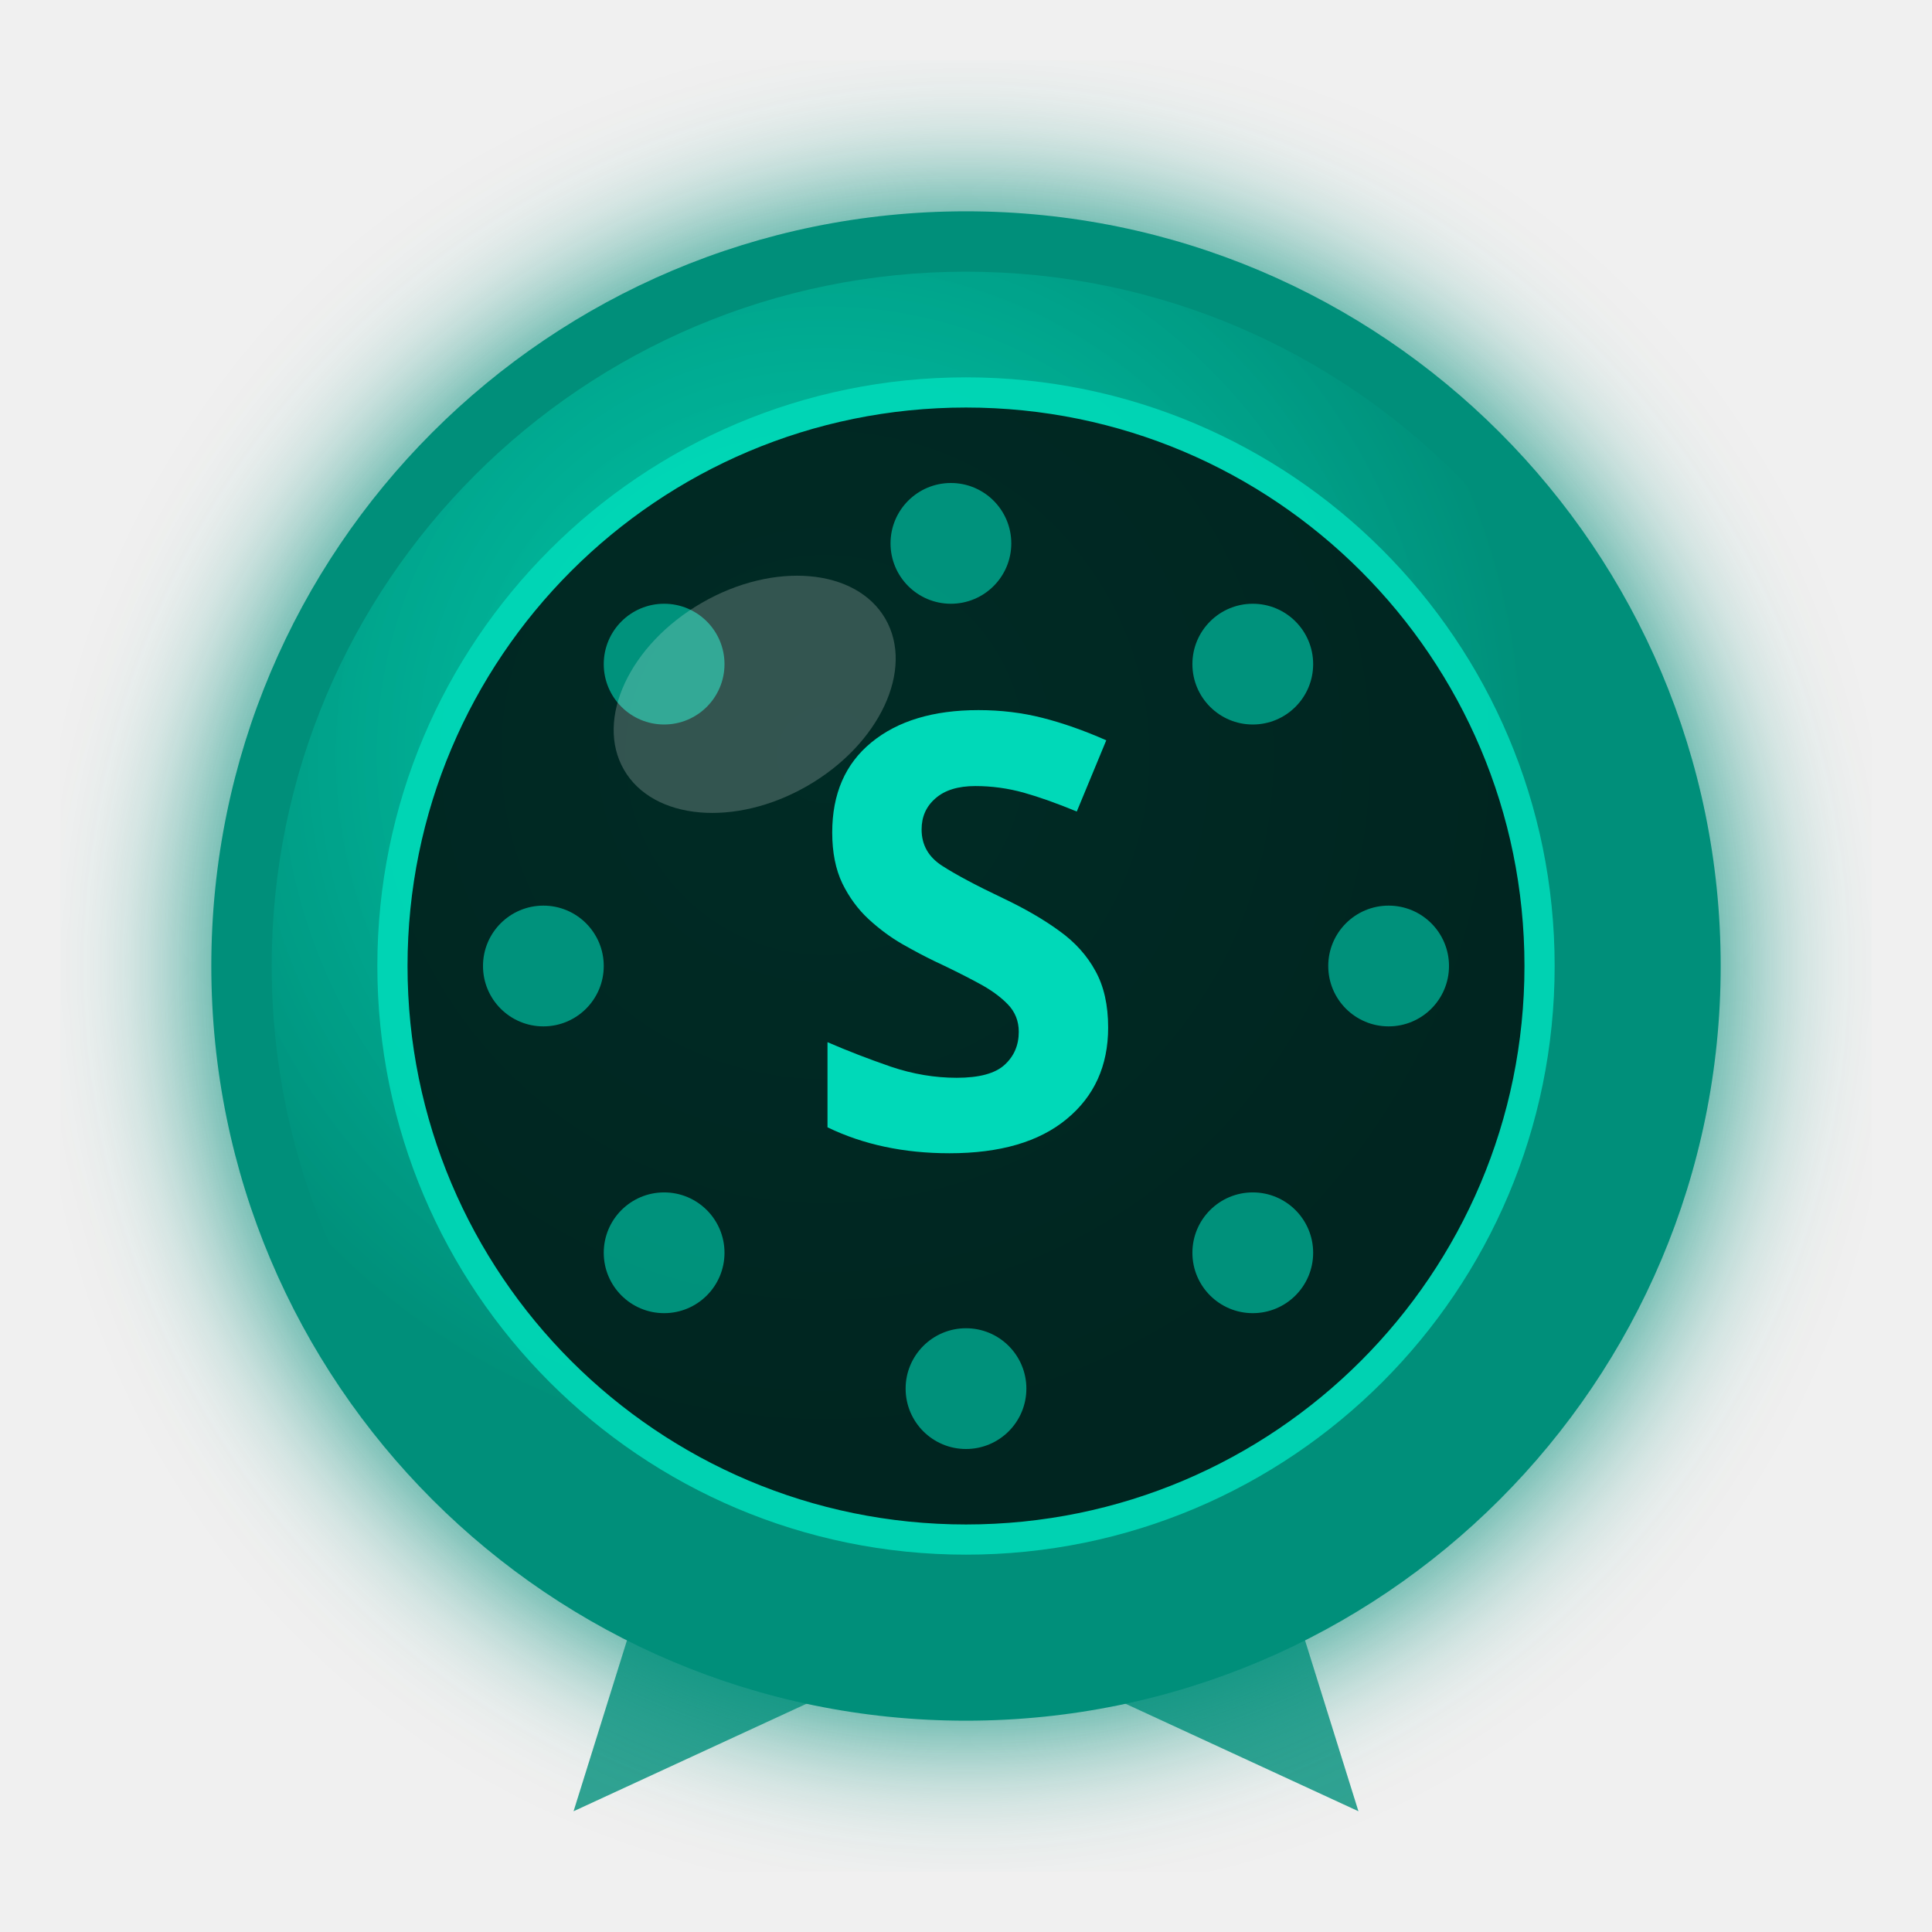
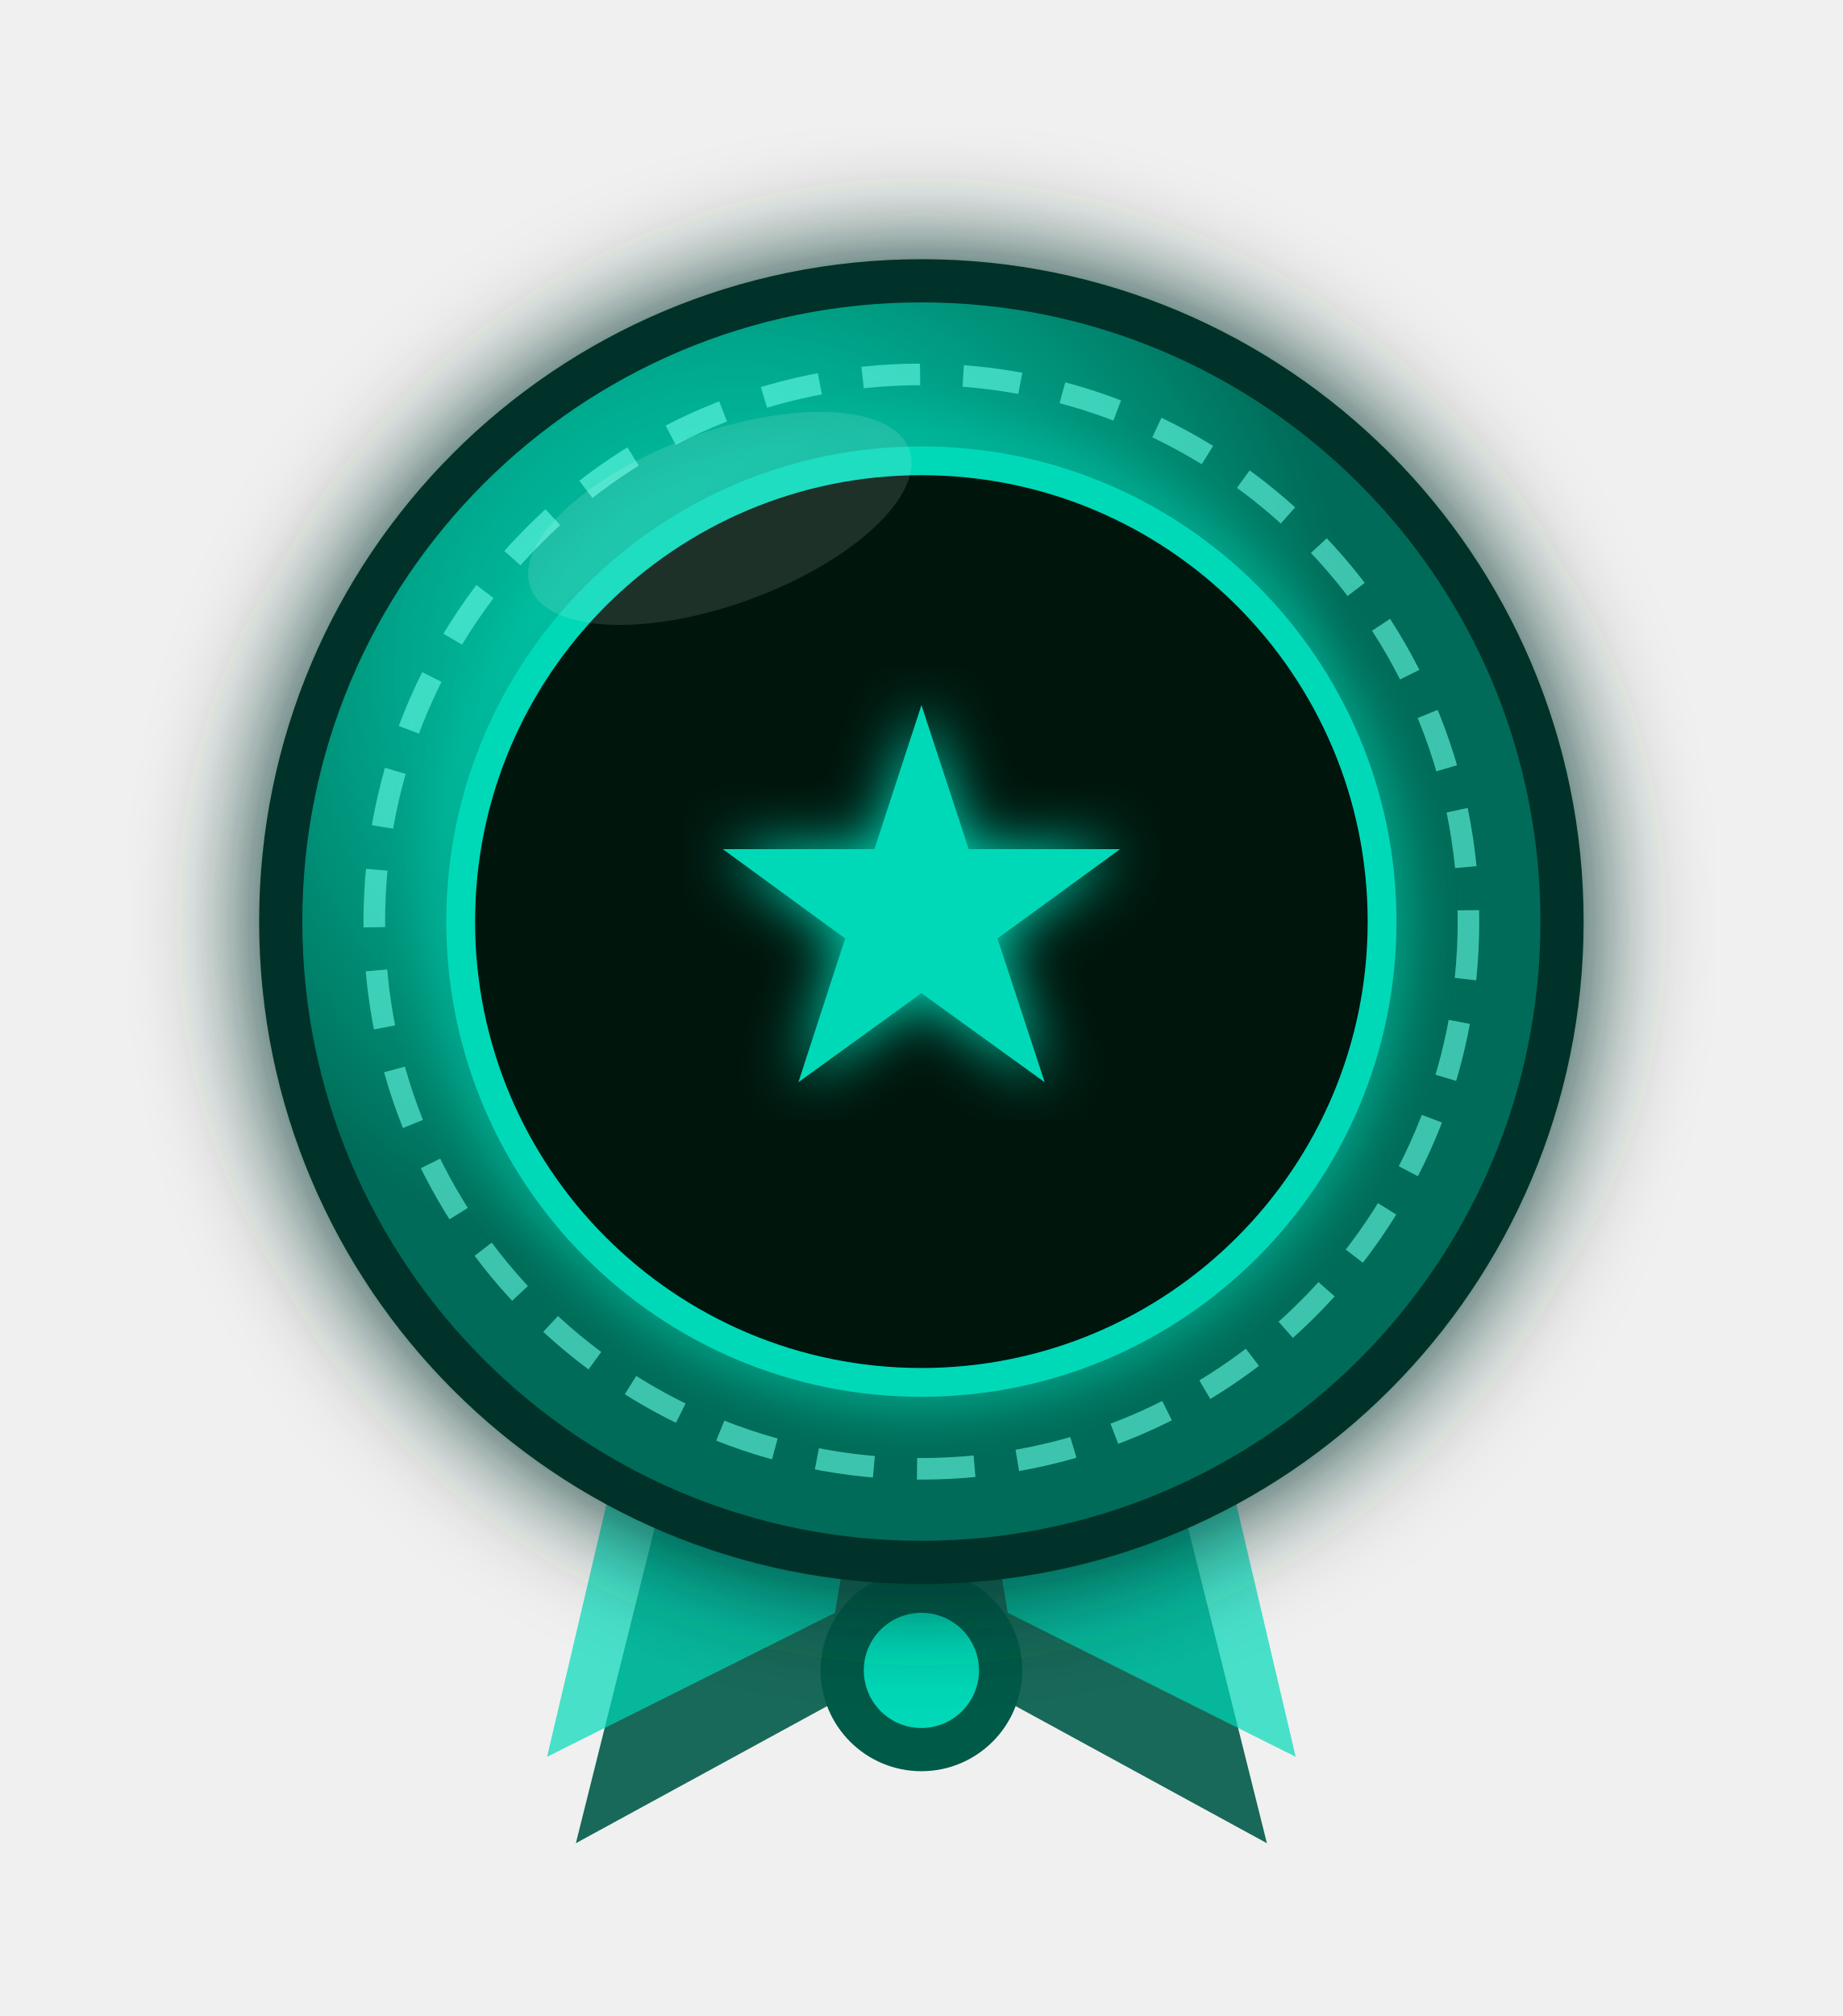
- <svg xmlns="http://www.w3.org/2000/svg" viewBox="0 0 128 128" width="128" height="128">
+ <svg xmlns="http://www.w3.org/2000/svg" viewBox="0 0 128 140" width="128" height="140">
  <defs>
-     <radialGradient id="bg" cx="40%" cy="35%">
-       <stop offset="0%" stop-color="#00D9B8" stop-opacity="0.8" />
-       <stop offset="100%" stop-color="#008F7A" stop-opacity="1" />
+     <radialGradient id="medalBg" cx="35%" cy="30%">
+       <stop offset="0%" stop-color="#00D9B8" stop-opacity="1" />
+       <stop offset="50%" stop-color="#00B89A" stop-opacity="0.9" />
+       <stop offset="100%" stop-color="#006B58" stop-opacity="1" />
+     </radialGradient>
+     <radialGradient id="innerBg" cx="40%" cy="35%">
+       <stop offset="0%" stop-color="#66FFE8" />
+       <stop offset="100%" stop-color="#007A66" />
    </radialGradient>
    <filter id="glow">
-       <feGaussianBlur stdDeviation="5" result="b" />
+       <feGaussianBlur stdDeviation="4" result="b" />
+       <feMerge>
+         <feMergeNode in="b" />
+         <feMergeNode in="SourceGraphic" />
+       </feMerge>
+     </filter>
+     <filter id="innerGlow">
+       <feGaussianBlur stdDeviation="2" result="b" />
      <feMerge>
        <feMergeNode in="b" />
        <feMergeNode in="SourceGraphic" />
      </feMerge>
    </filter>
  </defs>
-   <path d="M48 88 L38 120 L64 108 L90 120 L80 88 Z" fill="#008F7A" opacity="0.8" />
-   <path d="M56 88 L50 108 L64 102 L78 108 L72 88 Z" fill="#00D9B8" opacity="0.6" />
-   <circle cx="64" cy="64" r="50" fill="#008F7A" filter="url(#glow)" />
-   <circle cx="64" cy="64" r="46" fill="url(#bg)" />
-   <circle cx="64" cy="64" r="38" fill="#001A16" stroke="#00D9B8" stroke-width="2" opacity="0.9" />
-   <circle cx="92" cy="64" r="4" fill="#00D9B8" opacity="0.6" />
-   <circle cx="83" cy="83" r="4" fill="#00D9B8" opacity="0.6" />
-   <circle cx="64" cy="92" r="4" fill="#00D9B8" opacity="0.6" />
-   <circle cx="44" cy="83" r="4" fill="#00D9B8" opacity="0.6" />
-   <circle cx="36" cy="64" r="4" fill="#00D9B8" opacity="0.6" />
-   <circle cx="44" cy="44" r="4" fill="#00D9B8" opacity="0.6" />
-   <circle cx="63" cy="36" r="4" fill="#00D9B8" opacity="0.6" />
-   <circle cx="83" cy="44" r="4" fill="#00D9B8" opacity="0.6" />
-   <text x="64" y="76" text-anchor="middle" font-family="Arial Black, sans-serif" font-size="40" font-weight="900" fill="#00D9B8">S</text>
-   <ellipse cx="50" cy="46" rx="10" ry="7" fill="white" opacity="0.2" transform="rotate(-30 50 46)" />
+   <path d="M50 88 L40 128 L62 116 L68 88 Z" fill="#005A48" opacity="0.9" />
+   <path d="M46 88 L38 122 L58 112 L62 88 Z" fill="#00D9B8" opacity="0.7" />
+   <path d="M78 88 L88 128 L66 116 L60 88 Z" fill="#005A48" opacity="0.9" />
+   <path d="M82 88 L90 122 L70 112 L66 88 Z" fill="#00D9B8" opacity="0.7" />
+   <circle cx="64" cy="116" r="7" fill="#005A48" />
+   <circle cx="64" cy="116" r="4" fill="#00D9B8" />
+   <circle cx="64" cy="64" r="46" fill="#00332A" filter="url(#glow)" />
+   <circle cx="64" cy="64" r="43" fill="url(#medalBg)" />
+   <circle cx="64" cy="64" r="38" fill="none" stroke="#66FFE8" stroke-width="1.5" stroke-dasharray="4 3" opacity="0.6" />
+   <circle cx="64" cy="64" r="32" fill="#00120E" stroke="#00D9B8" stroke-width="2" filter="url(#innerGlow)" />
+   <text x="64" y="75" text-anchor="middle" font-family="'Segoe UI Symbol', sans-serif" font-size="36" font-weight="bold" fill="#00D9B8" filter="url(#innerGlow)">★</text>
+   <ellipse cx="50" cy="36" rx="14" ry="6" fill="white" opacity="0.12" transform="rotate(-20 50 36)" />
</svg>
